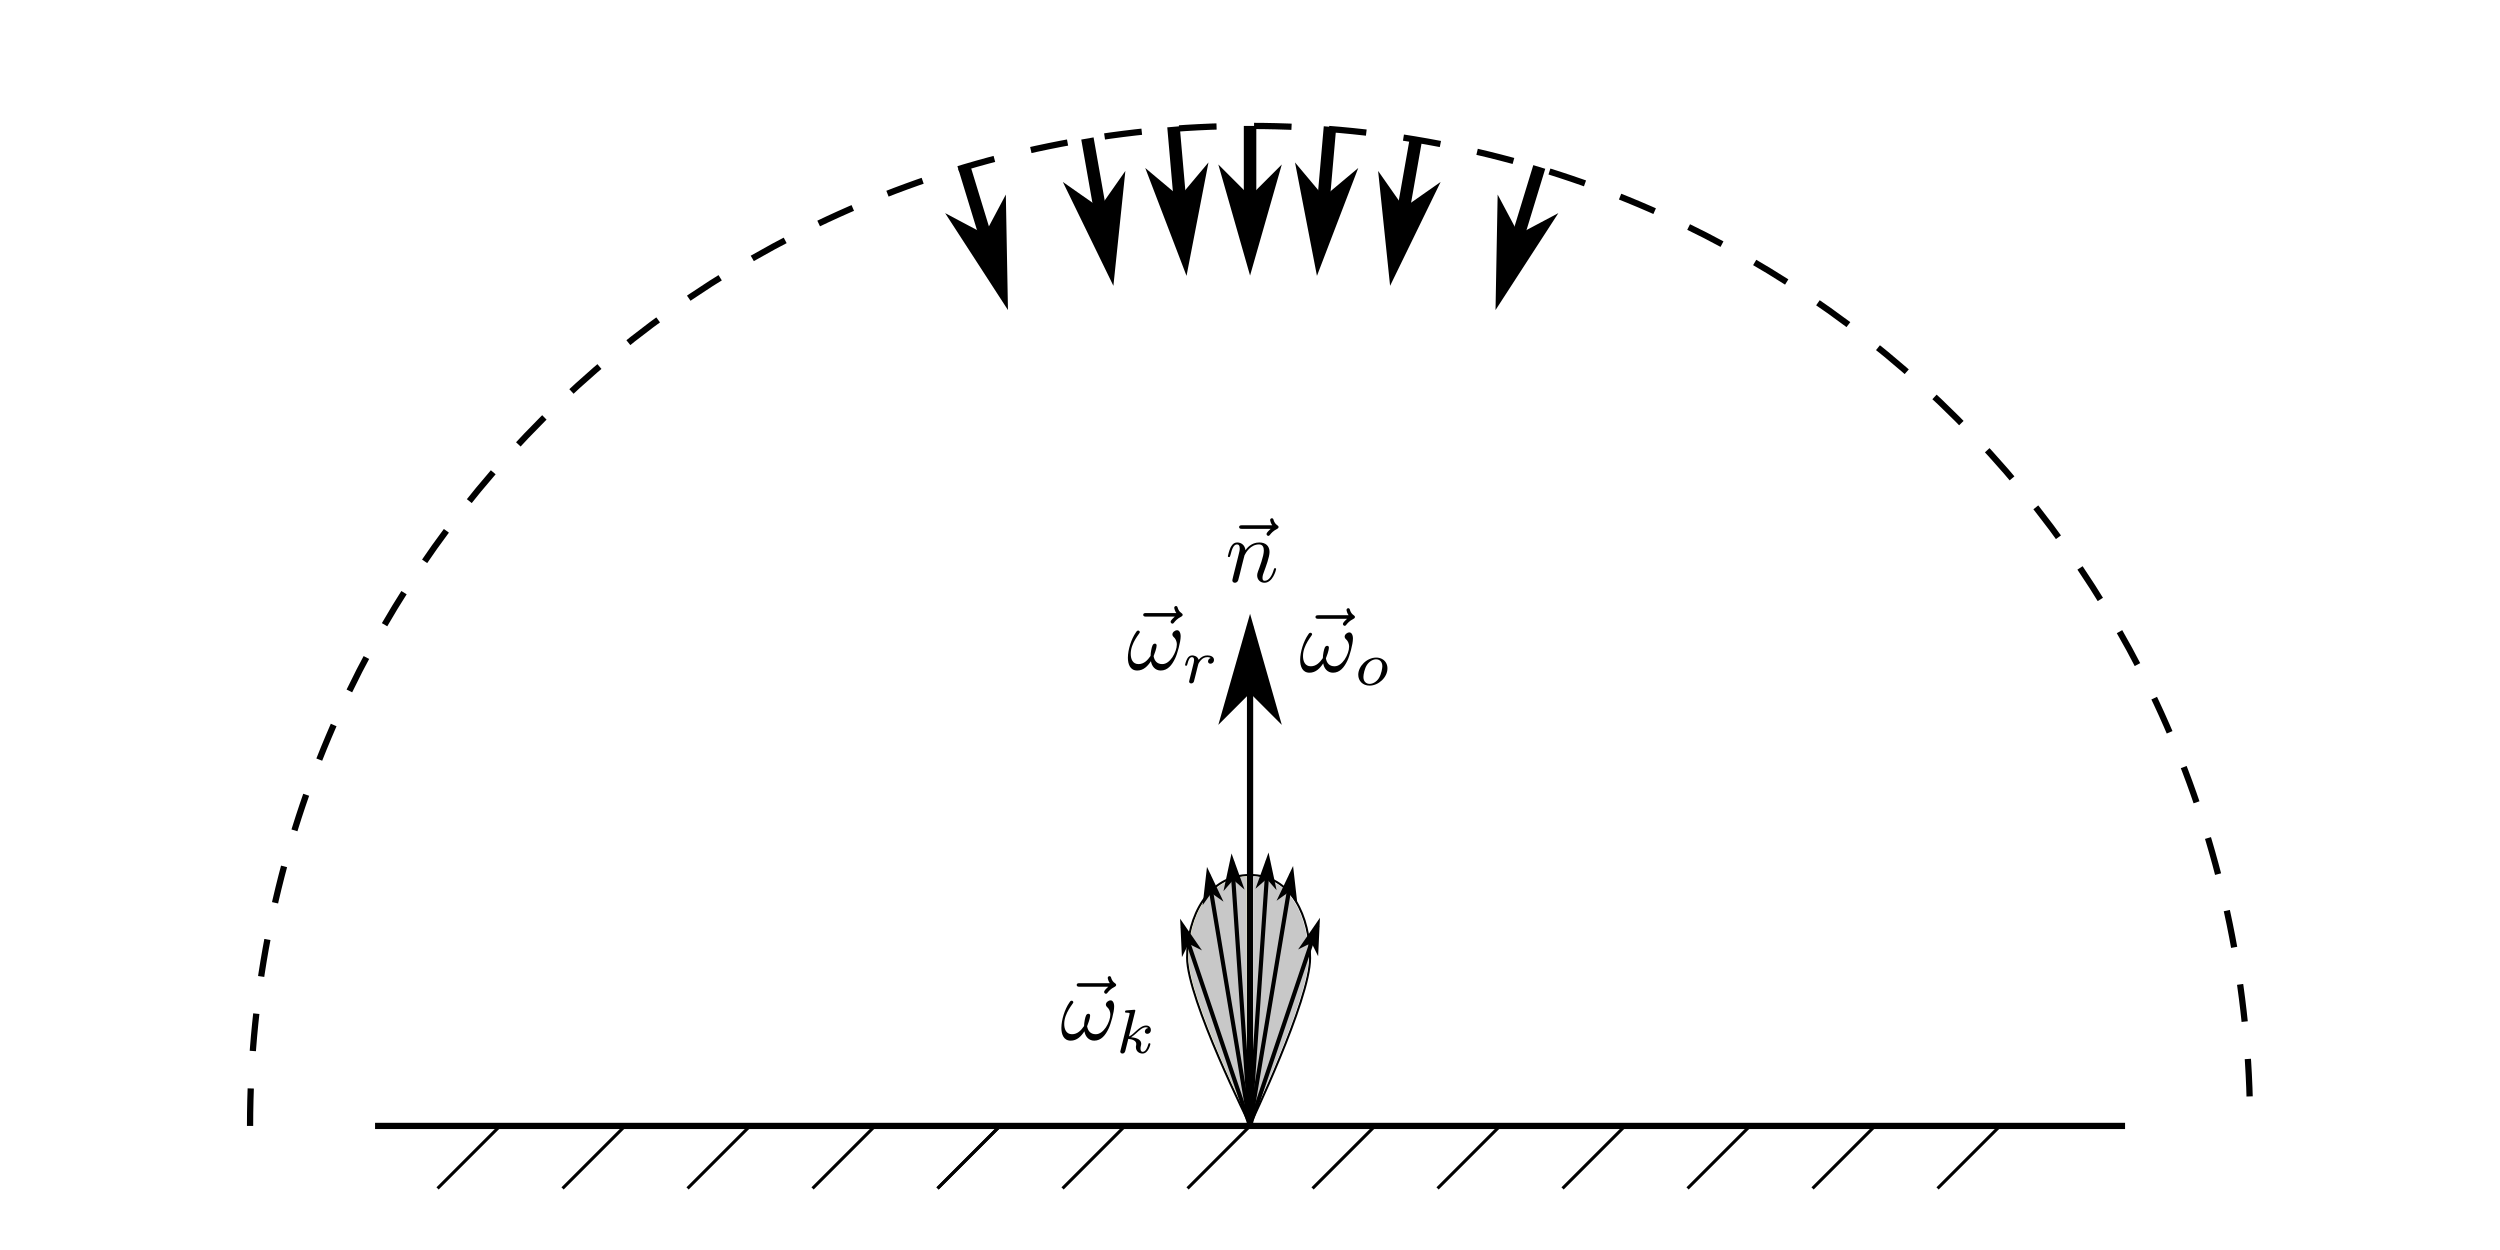
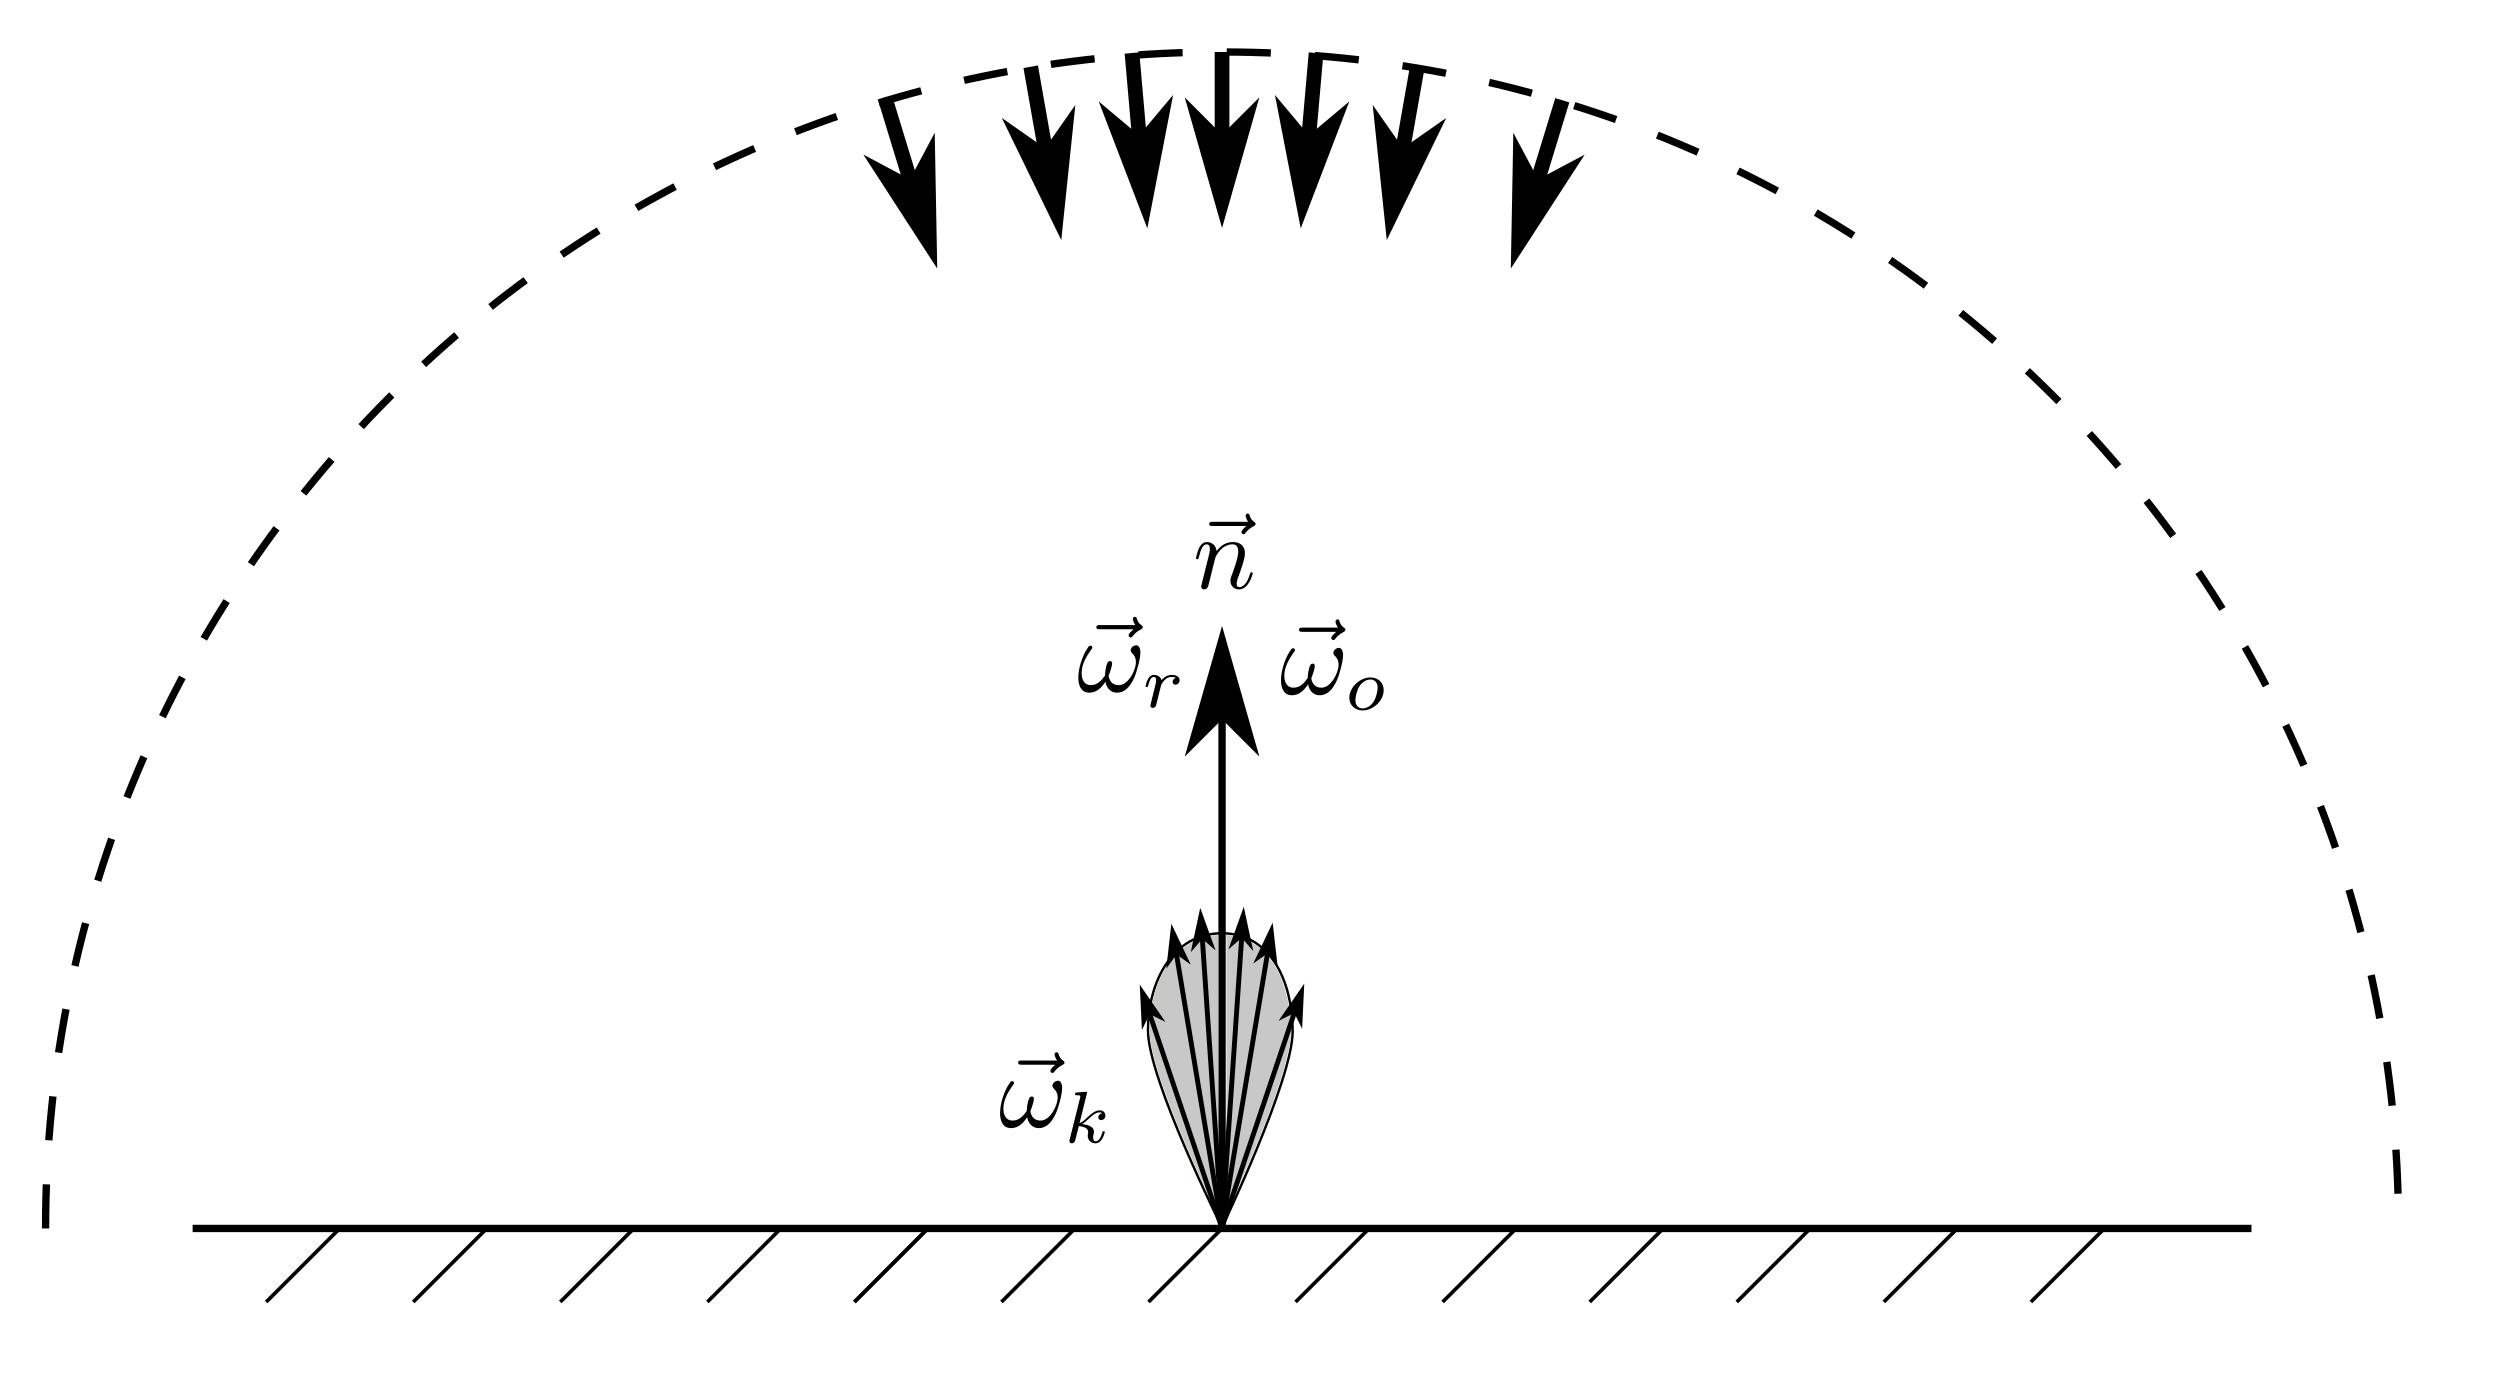
- <svg xmlns="http://www.w3.org/2000/svg" xmlns:xlink="http://www.w3.org/1999/xlink" width="600" height="300" viewBox="0 0 600 300" version="1.1" id="svg8">
+ <svg xmlns="http://www.w3.org/2000/svg" xmlns:xlink="http://www.w3.org/1999/xlink" width="510" height="280" viewBox="0 0 510 280" version="1.1" id="svg8">
  <defs id="defs2">
-     <marker orient="auto" refY="0.0" refX="0.0" id="marker123519" style="overflow:visible;">
-       <path id="path123517" d="M 0.0,0.0 L 5.0,-5.0 L -12.5,0.0 L 5.0,5.0 L 0.0,0.0 z " style="fill-rule:evenodd;stroke:#000000;stroke-width:1pt;stroke-opacity:1;fill:#000000;fill-opacity:1" transform="scale(0.4) rotate(180) translate(10,0)" />
+     <marker orient="auto" refY="0" refX="0" id="marker123519" style="overflow:visible">
+       <path id="path123517" d="M 0,0 5,-5 -12.5,0 5,5 Z" style="fill:#000000;fill-opacity:1;fill-rule:evenodd;stroke:#000000;stroke-width:1pt;stroke-opacity:1" transform="matrix(-0.4,0,0,-0.4,-4,0)" />
    </marker>
-     <marker orient="auto" refY="0.0" refX="0.0" id="Arrow1Mend" style="overflow:visible;">
-       <path id="path4738" d="M 0.0,0.0 L 5.0,-5.0 L -12.5,0.0 L 5.0,5.0 L 0.0,0.0 z " style="fill-rule:evenodd;stroke:#000000;stroke-width:1pt;stroke-opacity:1;fill:#000000;fill-opacity:1" transform="scale(0.4) rotate(180) translate(10,0)" />
+     <marker orient="auto" refY="0" refX="0" id="Arrow1Mend" style="overflow:visible">
+       <path id="path4738" d="M 0,0 5,-5 -12.5,0 5,5 Z" style="fill:#000000;fill-opacity:1;fill-rule:evenodd;stroke:#000000;stroke-width:1pt;stroke-opacity:1" transform="matrix(-0.4,0,0,-0.4,-4,0)" />
    </marker>
-     <marker style="overflow:visible;" id="marker122387" refX="0.0" refY="0.0" orient="auto">
-       <path transform="scale(0.4) rotate(180) translate(10,0)" style="fill-rule:evenodd;stroke:#000000;stroke-width:1pt;stroke-opacity:1;fill:#000000;fill-opacity:1" d="M 0.0,0.0 L 5.0,-5.0 L -12.5,0.0 L 5.0,5.0 L 0.0,0.0 z " id="path122385" />
+     <marker style="overflow:visible" id="marker122387" refX="0" refY="0" orient="auto">
+       <path transform="matrix(-0.4,0,0,-0.4,-4,0)" style="fill:#000000;fill-opacity:1;fill-rule:evenodd;stroke:#000000;stroke-width:1pt;stroke-opacity:1" d="M 0,0 5,-5 -12.5,0 5,5 Z" id="path122385" />
    </marker>
    <marker style="overflow:visible" id="marker122163" refX="0" refY="0" orient="auto">
      <path transform="matrix(-0.4,0,0,-0.4,-4,0)" style="fill:#000000;fill-opacity:1;fill-rule:evenodd;stroke:#000000;stroke-width:1pt;stroke-opacity:1" d="M 0,0 5,-5 -12.5,0 5,5 Z" id="path122161" />
    </marker>
    <marker style="overflow:visible" id="marker121855" refX="0" refY="0" orient="auto">
      <path transform="matrix(-0.4,0,0,-0.4,-4,0)" style="fill:#000000;fill-opacity:1;fill-rule:evenodd;stroke:#000000;stroke-width:1pt;stroke-opacity:1" d="M 0,0 5,-5 -12.5,0 5,5 Z" id="path121853" />
    </marker>
    <marker orient="auto" refY="0" refX="0" id="marker121827" style="overflow:visible">
      <path id="path121825" d="M 0,0 5,-5 -12.5,0 5,5 Z" style="fill:#000000;fill-opacity:1;fill-rule:evenodd;stroke:#000000;stroke-width:1pt;stroke-opacity:1" transform="matrix(0.4,0,0,0.4,4,0)" />
    </marker>
    <marker style="overflow:visible" id="marker5323" refX="0" refY="0" orient="auto">
      <path transform="matrix(-0.4,0,0,-0.4,-4,0)" style="fill:#000000;fill-opacity:1;fill-rule:evenodd;stroke:#000000;stroke-width:1pt;stroke-opacity:1" d="M 0,0 5,-5 -12.5,0 5,5 Z" id="path5321" />
    </marker>
    <marker style="overflow:visible" id="marker5245" refX="0" refY="0" orient="auto">
      <path transform="matrix(-0.4,0,0,-0.4,-4,0)" style="fill:#000000;fill-opacity:1;fill-rule:evenodd;stroke:#000000;stroke-width:1pt;stroke-opacity:1" d="M 0,0 5,-5 -12.5,0 5,5 Z" id="path5243" />
    </marker>
    <marker orient="auto" refY="0" refX="0" id="marker3985" style="overflow:visible">
      <path id="path3983" d="M 0,0 5,-5 -12.5,0 5,5 Z" style="fill:#000000;fill-opacity:1;fill-rule:evenodd;stroke:#000000;stroke-width:1pt;stroke-opacity:1" transform="matrix(-0.4,0,0,-0.4,-4,0)" />
    </marker>
    <marker orient="auto" refY="0" refX="0" id="marker3915" style="overflow:visible">
      <path id="path3913" d="M 0,0 5,-5 -12.5,0 5,5 Z" style="fill:#000000;fill-opacity:1;fill-rule:evenodd;stroke:#000000;stroke-width:1pt;stroke-opacity:1" transform="matrix(-0.8,0,0,-0.8,-10,0)" />
    </marker>
    <marker orient="auto" refY="0" refX="0" id="marker4100" style="overflow:visible">
      <path id="path4098" d="M 0,0 5,-5 -12.5,0 5,5 Z" style="fill:#000000;fill-opacity:1;fill-rule:evenodd;stroke:#000000;stroke-width:1pt;stroke-opacity:1" transform="matrix(-0.4,0,0,-0.4,-4,0)" />
    </marker>
    <marker style="overflow:visible" id="marker1216" refX="0" refY="0" orient="auto">
      <path transform="matrix(-0.8,0,0,-0.8,-10,0)" style="fill:#000000;fill-opacity:1;fill-rule:evenodd;stroke:#000000;stroke-width:1pt;stroke-opacity:1" d="M 0,0 5,-5 -12.5,0 5,5 Z" id="path1214" />
    </marker>
    <marker style="overflow:visible" id="Arrow1Lend" refX="0" refY="0" orient="auto">
      <path transform="matrix(-0.8,0,0,-0.8,-10,0)" style="fill:#000000;fill-opacity:1;fill-rule:evenodd;stroke:#000000;stroke-width:1pt;stroke-opacity:1" d="M 0,0 5,-5 -12.5,0 5,5 Z" id="path869" />
    </marker>
  </defs>
  <g transform="translate(0,-100)" id="layer2">
-     <path id="path24" d="m 60.015,370.222 a 240,240 0 0 1 240,-240 240,240 0 0 1 240,240" style="fill:none;stroke:#000000;stroke-width:1.5;stroke-miterlimit:4;stroke-dasharray:9, 9;stroke-dashoffset:0;stroke-opacity:1" />
-     <path id="path834" d="M 90.015,370.222 H 510.015" style="fill:none;stroke:#000000;stroke-width:1.5px;stroke-linecap:butt;stroke-linejoin:miter;stroke-opacity:1" />
-     <path id="path836" d="m 300.015,370.222 -15,15" style="fill:none;stroke:#000000;stroke-width:0.75;stroke-linecap:butt;stroke-linejoin:miter;stroke-miterlimit:4;stroke-dasharray:none;stroke-opacity:1" />
-     <use height="100%" width="100%" transform="translate(30,5e-6)" id="use838" xlink:href="#path836" y="0" x="0" />
-     <use height="100%" width="100%" transform="translate(30,5e-6)" id="use840" xlink:href="#use838" y="0" x="0" />
-     <use height="100%" width="100%" transform="translate(30,5e-6)" id="use842" xlink:href="#use840" y="0" x="0" />
-     <use height="100%" width="100%" transform="translate(30,5e-6)" id="use844" xlink:href="#use842" y="0" x="0" />
-     <use height="100%" width="100%" transform="translate(30,5e-6)" id="use846" xlink:href="#use844" y="0" x="0" />
-     <use height="100%" width="100%" transform="translate(30,5e-6)" id="use848" xlink:href="#use846" y="0" x="0" />
-     <use height="100%" width="100%" transform="translate(-210,5e-6)" id="use850" xlink:href="#use848" y="0" x="0" />
-     <use height="100%" width="100%" transform="translate(-30,5e-6)" id="use852" xlink:href="#use850" y="0" x="0" />
-     <use transform="translate(5e-8,5e-6)" height="100%" width="100%" id="use854" xlink:href="#use852" y="0" x="0" />
-     <use height="100%" width="100%" transform="translate(-30,5e-6)" id="use856" xlink:href="#use854" y="0" x="0" />
-     <use height="100%" width="100%" transform="translate(-30,5e-6)" id="use858" xlink:href="#use856" y="0" x="0" />
-     <use height="100%" width="100%" transform="translate(-30,5e-6)" id="use860" xlink:href="#use858" y="0" x="0" />
-     <use height="100%" width="100%" transform="translate(-30,5e-6)" id="use862" xlink:href="#use860" y="0" x="0" />
-     <path id="path864" d="m 300.015,370.222 v -120" style="fill:none;stroke:#000000;stroke-width:1.5px;stroke-linecap:butt;stroke-linejoin:miter;stroke-opacity:1;marker-end:url(#Arrow1Lend)" />
-     <path id="path1206" d="m 300.015,130.222 v 30" style="fill:none;stroke:#000000;stroke-width:3;stroke-linecap:butt;stroke-linejoin:miter;stroke-miterlimit:4;stroke-dasharray:none;stroke-opacity:1;marker-end:url(#marker4100)" />
-     <use height="100%" width="100%" transform="rotate(-10,297.7197,354.8173)" id="use4698" xlink:href="#path1206" y="0" x="0" />
-     <use height="100%" width="100%" transform="rotate(-7,302.0888,378.3676)" id="use4700" xlink:href="#use4698" y="0" x="0" />
-     <g transform="translate(150.2179,-15.22479)" id="g1200">
+     <path id="path24" d="m 9.298,350.605 a 240,240 0 0 1 240,-240 240,240 0 0 1 240,240" style="fill:none;stroke:#000000;stroke-width:1.5;stroke-miterlimit:4;stroke-dasharray:9, 9;stroke-dashoffset:0;stroke-opacity:1" />
+     <path id="path834" d="M 39.298,350.605 H 459.298" style="fill:none;stroke:#000000;stroke-width:1.5px;stroke-linecap:butt;stroke-linejoin:miter;stroke-opacity:1" />
+     <path id="path836" d="m 249.298,350.605 -15,15" style="fill:none;stroke:#000000;stroke-width:0.75;stroke-linecap:butt;stroke-linejoin:miter;stroke-miterlimit:4;stroke-dasharray:none;stroke-opacity:1" />
+     <use height="100%" width="100%" transform="translate(30)" id="use838" xlink:href="#path836" y="0" x="0" />
+     <use height="100%" width="100%" transform="translate(30)" id="use840" xlink:href="#use838" y="0" x="0" />
+     <use height="100%" width="100%" transform="translate(30)" id="use842" xlink:href="#use840" y="0" x="0" />
+     <use height="100%" width="100%" transform="translate(30)" id="use844" xlink:href="#use842" y="0" x="0" />
+     <use height="100%" width="100%" transform="translate(30)" id="use846" xlink:href="#use844" y="0" x="0" />
+     <use height="100%" width="100%" transform="translate(30)" id="use848" xlink:href="#use846" y="0" x="0" />
+     <use height="100%" width="100%" transform="translate(-210)" id="use850" xlink:href="#use848" y="0" x="0" />
+     <use height="100%" width="100%" transform="translate(-30)" id="use852" xlink:href="#use850" y="0" x="0" />
+     <use height="100%" width="100%" id="use854" xlink:href="#use852" y="0" x="0" />
+     <use height="100%" width="100%" transform="translate(-30)" id="use856" xlink:href="#use854" y="0" x="0" />
+     <use height="100%" width="100%" transform="translate(-30)" id="use858" xlink:href="#use856" y="0" x="0" />
+     <use height="100%" width="100%" transform="translate(-30)" id="use860" xlink:href="#use858" y="0" x="0" />
+     <use height="100%" width="100%" transform="translate(-30)" id="use862" xlink:href="#use860" y="0" x="0" />
+     <path id="path864" d="m 249.298,350.605 v -120" style="fill:none;stroke:#000000;stroke-width:1.5px;stroke-linecap:butt;stroke-linejoin:miter;stroke-opacity:1;marker-end:url(#Arrow1Lend)" />
+     <path id="path1206" d="m 249.298,110.605 v 30" style="fill:none;stroke:#000000;stroke-width:3;stroke-linecap:butt;stroke-linejoin:miter;stroke-miterlimit:4;stroke-dasharray:none;stroke-opacity:1;marker-end:url(#marker4100)" />
+     <use height="100%" width="100%" transform="rotate(-10,247.002,335.2001)" id="use4698" xlink:href="#path1206" y="0" x="0" />
+     <use height="100%" width="100%" transform="rotate(-7,251.371,358.7504)" id="use4700" xlink:href="#use4698" y="0" x="0" />
+     <g transform="translate(99.5002,-34.84201)" id="g1200">
      <g style="font-style:normal;font-variant:normal;font-weight:normal;font-stretch:normal;letter-spacing:normal;word-spacing:normal;text-anchor:start;fill:none;fill-opacity:1;fill-rule:evenodd;stroke:#000000;stroke-linecap:butt;stroke-linejoin:miter;stroke-miterlimit:10.433;stroke-dasharray:none;stroke-dashoffset:0;stroke-opacity:1" id="g1198" transform="matrix(0.4285714,0,0,-0.4285714,-75,450)" xml:space="preserve" stroke-miterlimit="10.433" font-style="normal" font-variant="normal" font-weight="normal" font-stretch="normal" font-size-adjust="none" letter-spacing="normal" word-spacing="normal">
        <path style="fill:#000000;stroke-width:0" d="m 482.39,435.84 -0.07,-0.06 -0.07,-0.07 -0.08,-0.07 -0.08,-0.07 -0.08,-0.08 -0.09,-0.08 -0.09,-0.09 -0.1,-0.08 -0.09,-0.09 -0.1,-0.1 -0.19,-0.19 -0.2,-0.19 -0.19,-0.21 -0.09,-0.1 -0.09,-0.1 -0.09,-0.1 -0.08,-0.11 -0.08,-0.1 -0.08,-0.1 -0.07,-0.1 -0.06,-0.1 -0.06,-0.1 -0.06,-0.1 -0.04,-0.1 -0.04,-0.09 -0.03,-0.09 -0.02,-0.1 -0.02,-0.08 v -0.09 c 0,-0.5 0.5,-1 1,-1 0.45,0 0.7,0.36 0.95,0.66 0.59,0.75 1.73,2.14 3.94,3.23 0.34,0.21 0.84,0.46 0.84,1.05 0,0.5 -0.34,0.75 -0.7,1 -1.1,0.75 -1.64,1.64 -2.05,2.83 -0.09,0.45 -0.3,1.11 -0.98,1.11 -0.71,0 -1,-0.66 -1,-1.05 0,-0.25 0.39,-1.84 1.18,-2.89 h -16.78 c -0.84,0 -1.75,0 -1.75,-1 0,-1 0.91,-1 1.75,-1 z" id="path1192" />
        <path style="fill:#000000;stroke-width:0" d="m 485.66,424.73 -0.01,0.21 v 0.2 l -0.02,0.2 -0.01,0.19 -0.03,0.18 -0.02,0.18 -0.03,0.17 -0.04,0.16 -0.04,0.16 -0.04,0.16 -0.05,0.14 -0.05,0.14 -0.06,0.13 -0.06,0.13 -0.06,0.12 -0.07,0.12 -0.06,0.1 -0.08,0.1 -0.07,0.1 -0.08,0.09 -0.08,0.08 -0.08,0.07 -0.09,0.07 -0.09,0.06 -0.09,0.05 -0.09,0.05 -0.09,0.04 -0.1,0.03 -0.1,0.02 -0.1,0.02 -0.1,0.01 h -0.1 c -1.29,0 -2.64,-1.18 -2.64,-2.34 0,-0.48 0.24,-1.03 0.74,-1.48 0.86,-0.75 1.75,-2.1 1.75,-4.19 0,-2 -0.96,-4.83 -2.49,-7.13 -1.5,-2.14 -3.34,-3.82 -5.69,-3.82 -2.84,0 -4.39,1.78 -4.82,4.46 0.54,1.3 1.68,4.49 1.68,5.9 0,0.59 -0.25,1.09 -0.89,1.09 -0.4,0 -0.95,-0.11 -1.34,-0.84 -0.55,-1 -1.16,-4.24 -1.16,-6.04 -1.64,-2.34 -3.62,-4.57 -6.76,-4.57 -3.3,0 -4.35,2.93 -4.35,5.71 0,6.24 5.1,11.47 5.1,12.11 0,0.55 -0.41,0.96 -0.96,0.96 -0.65,0 -1,-0.66 -1.29,-1.11 -2.55,-3.69 -4.44,-9.61 -4.44,-14.14 0,-3.44 1.16,-7.13 5.23,-7.13 3.54,0 5.88,2.49 7.68,5.24 0.45,-2.89 2.39,-5.24 5.48,-5.24 3.89,0 6.28,3.03 8.06,6.78 1.21,2.44 3.1,9.21 3.1,12.3 z" id="path1194" />
        <path style="fill:#000000;stroke-width:0" d="m 494.67,405.79 v 0.02 0.01 l 0.01,0.02 v 0.03 l 0.01,0.03 0.01,0.03 v 0.03 l 0.01,0.04 0.01,0.04 0.01,0.05 0.02,0.04 0.01,0.06 0.01,0.05 0.01,0.05 0.03,0.12 0.04,0.13 0.03,0.13 0.03,0.15 0.04,0.14 0.04,0.15 0.04,0.15 0.08,0.32 0.08,0.31 0.04,0.15 0.04,0.15 0.04,0.14 0.03,0.14 0.04,0.14 0.03,0.12 0.03,0.12 0.02,0.05 0.01,0.05 0.01,0.05 0.02,0.05 0.01,0.04 0.01,0.04 0.01,0.04 0.01,0.03 0.01,0.03 v 0.03 l 0.01,0.02 0.01,0.02 v 0.01 0.01 c 0.08,0.29 1.08,2.02 2.21,2.86 0.37,0.27 1.31,0.97 2.81,0.97 0.34,0 1.22,-0.03 1.92,-0.48 -1.12,-0.31 -1.53,-1.3 -1.53,-1.92 0,-0.77 0.59,-1.29 1.39,-1.29 0.8,0 1.95,0.66 1.95,2.13 0,1.81 -1.92,2.53 -3.7,2.53 -1.81,0 -3.37,-0.72 -4.91,-2.47 -0.62,2.13 -2.75,2.47 -3.59,2.47 -1.28,0 -2.16,-0.8 -2.72,-1.76 -0.79,-1.36 -1.28,-3.4 -1.28,-3.57 0,-0.45 0.49,-0.45 0.59,-0.45 0.49,0 0.52,0.11 0.77,1.05 0.52,2.12 1.19,3.76 2.55,3.76 0.9,0 1.14,-0.76 1.14,-1.7 0,-0.67 -0.31,-1.95 -0.56,-2.89 -0.24,-0.95 -0.58,-2.38 -0.77,-3.14 l -1.11,-4.47 c -0.14,-0.44 -0.34,-1.31 -0.34,-1.42 0,-0.77 0.62,-1.11 1.18,-1.11 0.52,0 1.22,0.31 1.49,1 0.08,0.22 0.45,1.75 0.67,2.62 z" id="path1196" />
      </g>
    </g>
-     <g id="g2114" transform="translate(191.5641,-14.69994)">
+     <g id="g2114" transform="translate(140.8464,-34.31716)">
      <g word-spacing="normal" letter-spacing="normal" font-size-adjust="none" font-stretch="normal" font-weight="normal" font-variant="normal" font-style="normal" stroke-miterlimit="10.433" xml:space="preserve" transform="matrix(0.4285714,0,0,-0.4285714,-75,450)" id="g2112" style="font-style:normal;font-variant:normal;font-weight:normal;font-stretch:normal;letter-spacing:normal;word-spacing:normal;text-anchor:start;fill:none;fill-opacity:1;fill-rule:evenodd;stroke:#000000;stroke-linecap:butt;stroke-linejoin:miter;stroke-miterlimit:10.433;stroke-dasharray:none;stroke-dashoffset:0;stroke-opacity:1">
        <path id="path2106" d="m 482.39,435.84 -0.07,-0.06 -0.07,-0.07 -0.08,-0.07 -0.08,-0.07 -0.08,-0.08 -0.09,-0.08 -0.09,-0.09 -0.1,-0.08 -0.09,-0.09 -0.1,-0.1 -0.19,-0.19 -0.2,-0.19 -0.19,-0.21 -0.09,-0.1 -0.09,-0.1 -0.09,-0.1 -0.08,-0.11 -0.08,-0.1 -0.08,-0.1 -0.07,-0.1 -0.06,-0.1 -0.06,-0.1 -0.06,-0.1 -0.04,-0.1 -0.04,-0.09 -0.03,-0.09 -0.02,-0.1 -0.02,-0.08 v -0.09 c 0,-0.5 0.5,-1 1,-1 0.45,0 0.7,0.36 0.95,0.66 0.59,0.75 1.73,2.14 3.94,3.23 0.34,0.21 0.84,0.46 0.84,1.05 0,0.5 -0.34,0.75 -0.7,1 -1.1,0.75 -1.64,1.64 -2.05,2.83 -0.09,0.45 -0.3,1.11 -0.98,1.11 -0.71,0 -1,-0.66 -1,-1.05 0,-0.25 0.39,-1.84 1.18,-2.89 h -16.78 c -0.84,0 -1.75,0 -1.75,-1 0,-1 0.91,-1 1.75,-1 z" style="fill:#000000;stroke-width:0" />
        <path id="path2108" d="m 485.66,424.73 -0.01,0.21 v 0.2 l -0.02,0.2 -0.01,0.19 -0.03,0.18 -0.02,0.18 -0.03,0.17 -0.04,0.16 -0.04,0.16 -0.04,0.16 -0.05,0.14 -0.05,0.14 -0.06,0.13 -0.06,0.13 -0.06,0.12 -0.07,0.12 -0.06,0.1 -0.08,0.1 -0.07,0.1 -0.08,0.09 -0.08,0.08 -0.08,0.07 -0.09,0.07 -0.09,0.06 -0.09,0.05 -0.09,0.05 -0.09,0.04 -0.1,0.03 -0.1,0.02 -0.1,0.02 -0.1,0.01 h -0.1 c -1.29,0 -2.64,-1.18 -2.64,-2.34 0,-0.48 0.24,-1.03 0.74,-1.48 0.86,-0.75 1.75,-2.1 1.75,-4.19 0,-2 -0.96,-4.83 -2.49,-7.13 -1.5,-2.14 -3.34,-3.82 -5.69,-3.82 -2.84,0 -4.39,1.78 -4.82,4.46 0.54,1.3 1.68,4.49 1.68,5.9 0,0.59 -0.25,1.09 -0.89,1.09 -0.4,0 -0.95,-0.11 -1.34,-0.84 -0.55,-1 -1.16,-4.24 -1.16,-6.04 -1.64,-2.34 -3.62,-4.57 -6.76,-4.57 -3.3,0 -4.35,2.93 -4.35,5.71 0,6.24 5.1,11.47 5.1,12.11 0,0.55 -0.41,0.96 -0.96,0.96 -0.65,0 -1,-0.66 -1.29,-1.11 -2.55,-3.69 -4.44,-9.61 -4.44,-14.14 0,-3.44 1.16,-7.13 5.23,-7.13 3.54,0 5.88,2.49 7.68,5.24 0.45,-2.89 2.39,-5.24 5.48,-5.24 3.89,0 6.28,3.03 8.06,6.78 1.21,2.44 3.1,9.21 3.1,12.3 z" style="fill:#000000;stroke-width:0" />
        <path id="path2110" d="m 504.98,408.03 -0.01,0.36 -0.02,0.34 -0.04,0.34 -0.06,0.33 -0.07,0.32 -0.09,0.31 -0.1,0.3 -0.11,0.28 -0.13,0.28 -0.14,0.27 -0.16,0.25 -0.16,0.25 -0.18,0.23 -0.19,0.22 -0.2,0.22 -0.21,0.2 -0.22,0.19 -0.23,0.17 -0.24,0.17 -0.25,0.15 -0.25,0.15 -0.27,0.13 -0.27,0.12 -0.28,0.1 -0.28,0.1 -0.29,0.08 -0.3,0.07 -0.3,0.06 -0.3,0.04 -0.31,0.04 -0.32,0.01 -0.32,0.01 c -5.17,0 -10.04,-4.84 -10.04,-9.61 0,-3.48 2.54,-6.09 6.34,-6.09 l 0.03,0.97 c -1.73,0 -3.48,1.12 -3.48,3.87 0,1.42 0.67,4.85 2.03,6.83 1.5,2.16 3.51,3.06 5.08,3.06 1.89,0 3.48,-1.29 3.48,-3.87 0,-0.83 -0.41,-4.28 -1.95,-6.72 -1.31,-2.05 -3.41,-3.17 -5.16,-3.17 v 0 l -0.03,-0.97 c 4.98,0 10,4.59 10,9.61 z" style="fill:#000000;stroke-width:0" />
      </g>
    </g>
-     <g transform="translate(134.2564,73.60624)" id="g2353">
+     <g transform="translate(83.5387,53.98902)" id="g2353">
      <g style="font-style:normal;font-variant:normal;font-weight:normal;font-stretch:normal;letter-spacing:normal;word-spacing:normal;text-anchor:start;fill:none;fill-opacity:1;fill-rule:evenodd;stroke:#000000;stroke-linecap:butt;stroke-linejoin:miter;stroke-miterlimit:10.433;stroke-dasharray:none;stroke-dashoffset:0;stroke-opacity:1" id="g2351" transform="matrix(0.4285714,0,0,-0.4285714,-75,450)" xml:space="preserve" stroke-miterlimit="10.433" font-style="normal" font-variant="normal" font-weight="normal" font-stretch="normal" font-size-adjust="none" letter-spacing="normal" word-spacing="normal">
        <path style="fill:#000000;stroke-width:0" d="m 482.39,435.84 -0.07,-0.06 -0.07,-0.07 -0.08,-0.07 -0.08,-0.07 -0.08,-0.08 -0.09,-0.08 -0.09,-0.09 -0.1,-0.08 -0.09,-0.09 -0.1,-0.1 -0.19,-0.19 -0.2,-0.19 -0.19,-0.21 -0.09,-0.1 -0.09,-0.1 -0.09,-0.1 -0.08,-0.11 -0.08,-0.1 -0.08,-0.1 -0.07,-0.1 -0.06,-0.1 -0.06,-0.1 -0.06,-0.1 -0.04,-0.1 -0.04,-0.09 -0.03,-0.09 -0.02,-0.1 -0.02,-0.08 v -0.09 c 0,-0.5 0.5,-1 1,-1 0.45,0 0.7,0.36 0.95,0.66 0.59,0.75 1.73,2.14 3.94,3.23 0.34,0.21 0.84,0.46 0.84,1.05 0,0.5 -0.34,0.75 -0.7,1 -1.1,0.75 -1.64,1.64 -2.05,2.83 -0.09,0.45 -0.3,1.11 -0.98,1.11 -0.71,0 -1,-0.66 -1,-1.05 0,-0.25 0.39,-1.84 1.18,-2.89 h -16.78 c -0.84,0 -1.75,0 -1.75,-1 0,-1 0.91,-1 1.75,-1 z" id="path2345" />
        <path style="fill:#000000;stroke-width:0" d="m 485.66,424.73 -0.01,0.21 v 0.2 l -0.02,0.2 -0.01,0.19 -0.03,0.18 -0.02,0.18 -0.03,0.17 -0.04,0.16 -0.04,0.16 -0.04,0.16 -0.05,0.14 -0.05,0.14 -0.06,0.13 -0.06,0.13 -0.06,0.12 -0.07,0.12 -0.06,0.1 -0.08,0.1 -0.07,0.1 -0.08,0.09 -0.08,0.08 -0.08,0.07 -0.09,0.07 -0.09,0.06 -0.09,0.05 -0.09,0.05 -0.09,0.04 -0.1,0.03 -0.1,0.02 -0.1,0.02 -0.1,0.01 h -0.1 c -1.29,0 -2.64,-1.18 -2.64,-2.34 0,-0.48 0.24,-1.03 0.74,-1.48 0.86,-0.75 1.75,-2.1 1.75,-4.19 0,-2 -0.96,-4.83 -2.49,-7.13 -1.5,-2.14 -3.34,-3.82 -5.69,-3.82 -2.84,0 -4.39,1.78 -4.82,4.46 0.54,1.3 1.68,4.49 1.68,5.9 0,0.59 -0.25,1.09 -0.89,1.09 -0.4,0 -0.95,-0.11 -1.34,-0.84 -0.55,-1 -1.16,-4.24 -1.16,-6.04 -1.64,-2.34 -3.62,-4.57 -6.76,-4.57 -3.3,0 -4.35,2.93 -4.35,5.71 0,6.24 5.1,11.47 5.1,12.11 0,0.55 -0.41,0.96 -0.96,0.96 -0.65,0 -1,-0.66 -1.29,-1.11 -2.55,-3.69 -4.44,-9.61 -4.44,-14.14 0,-3.44 1.16,-7.13 5.23,-7.13 3.54,0 5.88,2.49 7.68,5.24 0.45,-2.89 2.39,-5.24 5.48,-5.24 3.89,0 6.28,3.03 8.06,6.78 1.21,2.44 3.1,9.21 3.1,12.3 z" id="path2347" />
        <path style="fill:#000000;stroke-width:0" d="m 497.39,421.9 v 0.01 0 0 0.01 h 0.01 v 0.01 0.01 0 0.01 l 0.01,0.01 v 0.01 l 0.01,0.02 v 0.02 l 0.01,0.02 v 0.02 l 0.01,0.02 v 0.02 l 0.01,0.03 0.01,0.02 0.01,0.05 0.01,0.04 0.01,0.03 v 0.02 l 0.01,0.02 v 0.02 l 0.01,0.02 v 0.02 0.02 l 0.01,0.01 v 0.01 0.01 0 0.01 0 0.01 h 0.01 v 0.01 0 0 0.01 0 c 0,0.19 -0.14,0.5 -0.57,0.5 -0.68,0 -3.57,-0.28 -4.45,-0.36 -0.28,-0.03 -0.76,-0.06 -0.76,-0.8 0,-0.48 0.48,-0.48 0.9,-0.48 1.67,0 1.67,-0.25 1.67,-0.53 0,-0.24 -0.07,-0.46 -0.14,-0.77 l -4.92,-19.72 c -0.17,-0.62 -0.17,-0.68 -0.17,-0.76 0,-0.52 0.42,-1.11 1.19,-1.11 0.93,0 1.39,0.69 1.61,1.45 0.06,0.14 1.56,6.28 1.7,6.77 2.47,-0.25 4.45,-1.05 4.45,-2.86 0,-0.17 0,-0.35 -0.06,-0.69 -0.14,-0.53 -0.14,-0.7 -0.14,-1.09 0,-2.47 2.02,-3.58 3.69,-3.58 3.39,0 4.43,5.29 4.43,5.33 0,0.45 -0.45,0.45 -0.56,0.45 -0.48,0 -0.53,-0.17 -0.7,-0.84 -0.41,-1.5 -1.36,-3.97 -3.06,-3.97 -0.94,0 -1.22,0.87 -1.22,1.81 0,0.59 0,0.66 0.2,1.56 0.05,0.11 0.19,0.7 0.19,1.1 0,3.09 -4.19,3.57 -5.66,3.68 1.02,0.63 2.3,1.78 2.89,2.3 1.78,1.67 3.53,3.31 5.47,3.31 0.42,0 0.88,-0.11 1.16,-0.45 -1.5,-0.25 -1.81,-1.42 -1.81,-1.95 0,-0.77 0.59,-1.29 1.39,-1.29 0.95,0 1.98,0.77 1.98,2.22 0,1.16 -0.83,2.44 -2.67,2.44 -1.99,0 -3.8,-1.42 -5.58,-3.06 -1.47,-1.39 -2.61,-2.47 -4.05,-3.06 z" id="path2349" />
      </g>
    </g>
-     <g id="g2590" transform="translate(173.8525,-36.28738)">
+     <g id="g2590" transform="translate(123.1348,-55.9046)">
      <g word-spacing="normal" letter-spacing="normal" font-size-adjust="none" font-stretch="normal" font-weight="normal" font-variant="normal" font-style="normal" stroke-miterlimit="10.433" xml:space="preserve" transform="matrix(0.4285714,0,0,-0.4285714,-75,450)" id="g2588" style="font-style:normal;font-variant:normal;font-weight:normal;font-stretch:normal;letter-spacing:normal;word-spacing:normal;text-anchor:start;fill:none;fill-opacity:1;fill-rule:evenodd;stroke:#000000;stroke-linecap:butt;stroke-linejoin:miter;stroke-miterlimit:10.433;stroke-dasharray:none;stroke-dashoffset:0;stroke-opacity:1">
        <path id="path2584" d="m 480.95,435.84 -0.07,-0.06 -0.07,-0.07 -0.08,-0.07 -0.08,-0.07 -0.08,-0.08 -0.09,-0.08 -0.09,-0.09 -0.1,-0.08 -0.09,-0.09 -0.1,-0.1 -0.19,-0.19 -0.2,-0.19 -0.19,-0.21 -0.09,-0.1 -0.09,-0.1 -0.09,-0.1 -0.08,-0.11 -0.08,-0.1 -0.08,-0.1 -0.07,-0.1 -0.07,-0.1 -0.05,-0.1 -0.06,-0.1 -0.04,-0.1 -0.04,-0.09 -0.03,-0.09 -0.03,-0.1 -0.01,-0.08 v -0.09 c 0,-0.5 0.5,-1 1,-1 0.45,0 0.7,0.36 0.95,0.66 0.59,0.75 1.73,2.14 3.94,3.23 0.34,0.21 0.84,0.46 0.84,1.05 0,0.5 -0.34,0.75 -0.7,1 -1.1,0.75 -1.64,1.64 -2.05,2.83 -0.09,0.45 -0.3,1.11 -0.98,1.11 -0.71,0 -1,-0.66 -1,-1.05 0,-0.25 0.39,-1.84 1.18,-2.89 h -16.78 c -0.84,0 -1.75,0 -1.75,-1 0,-1 0.91,-1 1.75,-1 z" style="fill:#000000;stroke-width:0" />
        <path id="path2586" d="m 459.91,409.14 -0.02,-0.07 -0.01,-0.08 -0.02,-0.07 -0.02,-0.08 -0.03,-0.16 -0.04,-0.16 -0.04,-0.16 -0.04,-0.16 -0.03,-0.16 -0.04,-0.16 -0.02,-0.08 -0.01,-0.07 -0.02,-0.07 -0.01,-0.07 -0.02,-0.07 -0.01,-0.07 -0.02,-0.06 -0.01,-0.06 -0.01,-0.06 -0.01,-0.05 -0.01,-0.05 v -0.04 l -0.01,-0.04 v -0.04 l -0.01,-0.03 V 407 c 0,-0.89 0.71,-1.35 1.44,-1.35 0.61,0 1.5,0.39 1.84,1.39 0.07,0.11 0.66,2.44 0.96,3.69 l 1.09,4.48 c 0.3,1.1 0.6,2.19 0.85,3.35 0.2,0.84 0.6,2.28 0.65,2.48 0.75,1.55 3.39,6.08 8.11,6.08 2.25,0 2.7,-1.84 2.7,-3.48 0,-3.1 -2.45,-9.47 -3.25,-11.61 -0.43,-1.14 -0.48,-1.75 -0.48,-2.3 0,-2.33 1.73,-4.08 4.08,-4.08 4.69,0 6.53,7.27 6.53,7.67 0,0.5 -0.45,0.5 -0.61,0.5 -0.48,0 -0.48,-0.15 -0.73,-0.9 -1,-3.38 -2.65,-6.17 -5.1,-6.17 -0.84,0 -1.19,0.5 -1.19,1.64 0,1.25 0.46,2.45 0.89,3.54 0.96,2.64 3.05,8.11 3.05,10.96 0,3.34 -2.14,5.32 -5.73,5.32 -4.49,0 -6.92,-3.18 -7.77,-4.32 -0.25,2.79 -2.3,4.32 -4.59,4.32 -2.28,0 -3.24,-1.93 -3.74,-2.82 -0.79,-1.71 -1.5,-4.64 -1.5,-4.85 0,-0.5 0.5,-0.5 0.61,-0.5 0.5,0 0.55,0.07 0.85,1.16 0.84,3.53 1.84,5.92 3.64,5.92 0.98,0 1.54,-0.64 1.54,-2.28 0,-1.05 -0.15,-1.61 -0.79,-4.19 z" style="fill:#000000;stroke-width:0" />
      </g>
    </g>
-     <path style="fill:none;stroke:#000000;stroke-width:0.5;stroke-linecap:butt;stroke-linejoin:miter;stroke-miterlimit:4;stroke-dasharray:none;stroke-opacity:1" d="m 300,370 c 0,0 -15.094,-30.188 -15.094,-40.188 C 284.906,319.812 290,310 300,310 c 10,0 14.418,9.981 14.418,19.981 C 314.418,339.981 300,370 300,370" id="path3943" />
-     <use x="0" y="0" xlink:href="#use4698" id="use5353" transform="rotate(5,303.407,368.4087)" width="100%" height="100%" />
-     <use x="0" y="0" xlink:href="#use4698" id="use5355" transform="matrix(-1,0,0,1,600.8365,0)" width="100%" height="100%" />
-     <use x="0" y="0" xlink:href="#use4700" id="use5357" transform="matrix(-1,0,0,1,600.8365,0)" width="100%" height="100%" />
-     <use x="0" y="0" xlink:href="#use5353" id="use5359" transform="matrix(-1,0,0,1,600.8365,0)" width="100%" height="100%" />
-     <path style="fill:#c8c8c8;fill-opacity:1;stroke:none;stroke-width:0.021;stroke-miterlimit:4;stroke-dasharray:none;stroke-dashoffset:0;stroke-opacity:1" d="m 300.915,238.726 -0.007,-28.393 0.888,0.119 c 2.112,0.284 4.36,1.266 6.045,2.642 1.136,0.928 2.835,3.166 3.64,4.798 1.964,3.979 2.983,9.727 2.462,13.872 -0.713,5.665 -4.496,16.389 -10.725,30.398 -0.98,2.205 -1.898,4.222 -2.039,4.483 -0.231,0.425 -0.258,-2.427 -0.264,-27.919 z" id="path122703" transform="translate(0,100)" />
-     <path style="fill:#c8c8c8;fill-opacity:1;stroke:#c8c800;stroke-width:0.021;stroke-miterlimit:4;stroke-dasharray:none;stroke-dashoffset:0;stroke-opacity:1" d="m 298.801,266.739 c -5.696,-11.669 -11.021,-24.89 -12.668,-31.452 -0.827,-3.293 -1.016,-5.116 -0.795,-7.659 0.692,-7.968 3.998,-13.687 9.339,-16.152 1.136,-0.524 3.351,-1.111 4.195,-1.111 h 0.345 v 28.504 c 0,15.677 -0.024,28.504 -0.053,28.504 -0.029,0 -0.193,-0.285 -0.363,-0.634 z" id="path122705" transform="translate(0,100)" />
-     <path style="fill:none;stroke:#000000;stroke-width:1;stroke-linecap:butt;stroke-linejoin:miter;stroke-miterlimit:4;stroke-dasharray:none;stroke-opacity:1;marker-end:url(#marker122163)" d="M 300,370 290,310" id="path3975" />
-     <path style="fill:none;stroke:#000000;stroke-width:1px;stroke-linecap:butt;stroke-linejoin:miter;stroke-opacity:1;marker-end:url(#Arrow1Mend)" d="m 300,370 -4.301,-63.21" id="path123511" />
-     <path style="fill:none;stroke:#000000;stroke-width:1px;stroke-linecap:butt;stroke-linejoin:miter;stroke-opacity:1;marker-end:url(#marker123519)" d="M 300.015,370.222 283.858,322.354" id="path123515" />
-     <use x="0" y="0" xlink:href="#path3975" id="use123593" transform="matrix(-1,0,0,1,600.0153,-0.22184)" width="100%" height="100%" />
-     <use x="0" y="0" xlink:href="#path123511" id="use123595" transform="matrix(-1,0,0,1,600.0153,-0.22184)" width="100%" height="100%" />
-     <use x="0" y="0" xlink:href="#path123515" id="use123597" transform="matrix(-1,0,0,1,600.0153,-0.22184)" width="100%" height="100%" />
+     <path style="fill:none;stroke:#000000;stroke-width:0.5;stroke-linecap:butt;stroke-linejoin:miter;stroke-miterlimit:4;stroke-dasharray:none;stroke-opacity:1" d="m 249.282,350.383 c 0,0 -15.094,-30.188 -15.094,-40.188 0,-10 5.094,-19.812 15.094,-19.812 10,0 14.418,9.981 14.418,19.981 0,10 -14.418,40.019 -14.418,40.019" id="path3943" />
+     <use x="0" y="0" xlink:href="#use4698" id="use5353" transform="rotate(5,252.6893,348.7915)" width="100%" height="100%" />
+     <use x="0" y="0" xlink:href="#use4698" id="use5355" transform="matrix(-1,0,0,1,499.4011,1.1961724e-7)" width="100%" height="100%" />
+     <use x="0" y="0" xlink:href="#use4700" id="use5357" transform="matrix(-1,0,0,1,499.4011,1.1961724e-7)" width="100%" height="100%" />
+     <use x="0" y="0" xlink:href="#use5353" id="use5359" transform="matrix(-1,0,0,1,499.4011,1.1961724e-7)" width="100%" height="100%" />
+     <path style="fill:#c8c8c8;fill-opacity:1;stroke:none;stroke-width:0.021;stroke-miterlimit:4;stroke-dasharray:none;stroke-dashoffset:0;stroke-opacity:1" d="m 250.197,319.109 -0.007,-28.393 0.888,0.119 c 2.112,0.284 4.36,1.266 6.045,2.642 1.136,0.928 2.835,3.166 3.64,4.798 1.964,3.979 2.983,9.727 2.462,13.872 -0.713,5.665 -4.496,16.389 -10.725,30.398 -0.98,2.205 -1.898,4.222 -2.039,4.483 -0.231,0.425 -0.258,-2.427 -0.264,-27.919 z" id="path122703" />
+     <path style="fill:#c8c8c8;fill-opacity:1;stroke:#c8c800;stroke-width:0.021;stroke-miterlimit:4;stroke-dasharray:none;stroke-dashoffset:0;stroke-opacity:1" d="m 248.083,347.121 c -5.696,-11.669 -11.021,-24.89 -12.668,-31.452 -0.827,-3.293 -1.016,-5.116 -0.795,-7.659 0.692,-7.968 3.998,-13.687 9.339,-16.152 1.136,-0.524 3.351,-1.111 4.195,-1.111 h 0.345 v 28.504 c 0,15.677 -0.024,28.504 -0.053,28.504 -0.029,0 -0.193,-0.285 -0.363,-0.634 z" id="path122705" />
+     <path style="fill:none;stroke:#000000;stroke-width:1;stroke-linecap:butt;stroke-linejoin:miter;stroke-miterlimit:4;stroke-dasharray:none;stroke-opacity:1;marker-end:url(#marker122163)" d="m 249.282,350.383 -10,-60" id="path3975" />
+     <path style="fill:none;stroke:#000000;stroke-width:1px;stroke-linecap:butt;stroke-linejoin:miter;stroke-opacity:1;marker-end:url(#Arrow1Mend)" d="m 249.282,350.383 -4.301,-63.21" id="path123511" />
+     <path style="fill:none;stroke:#000000;stroke-width:1px;stroke-linecap:butt;stroke-linejoin:miter;stroke-opacity:1;marker-end:url(#marker123519)" d="M 249.298,350.605 233.14,302.736" id="path123515" />
+     <use x="0" y="0" xlink:href="#path3975" id="use123593" transform="matrix(-1,0,0,1,498.5799,-0.2218399)" width="100%" height="100%" />
+     <use x="0" y="0" xlink:href="#path123511" id="use123595" transform="matrix(-1,0,0,1,498.5799,-0.2218399)" width="100%" height="100%" />
+     <use x="0" y="0" xlink:href="#path123515" id="use123597" transform="matrix(-1,0,0,1,498.5799,-0.2218399)" width="100%" height="100%" />
  </g>
</svg>
